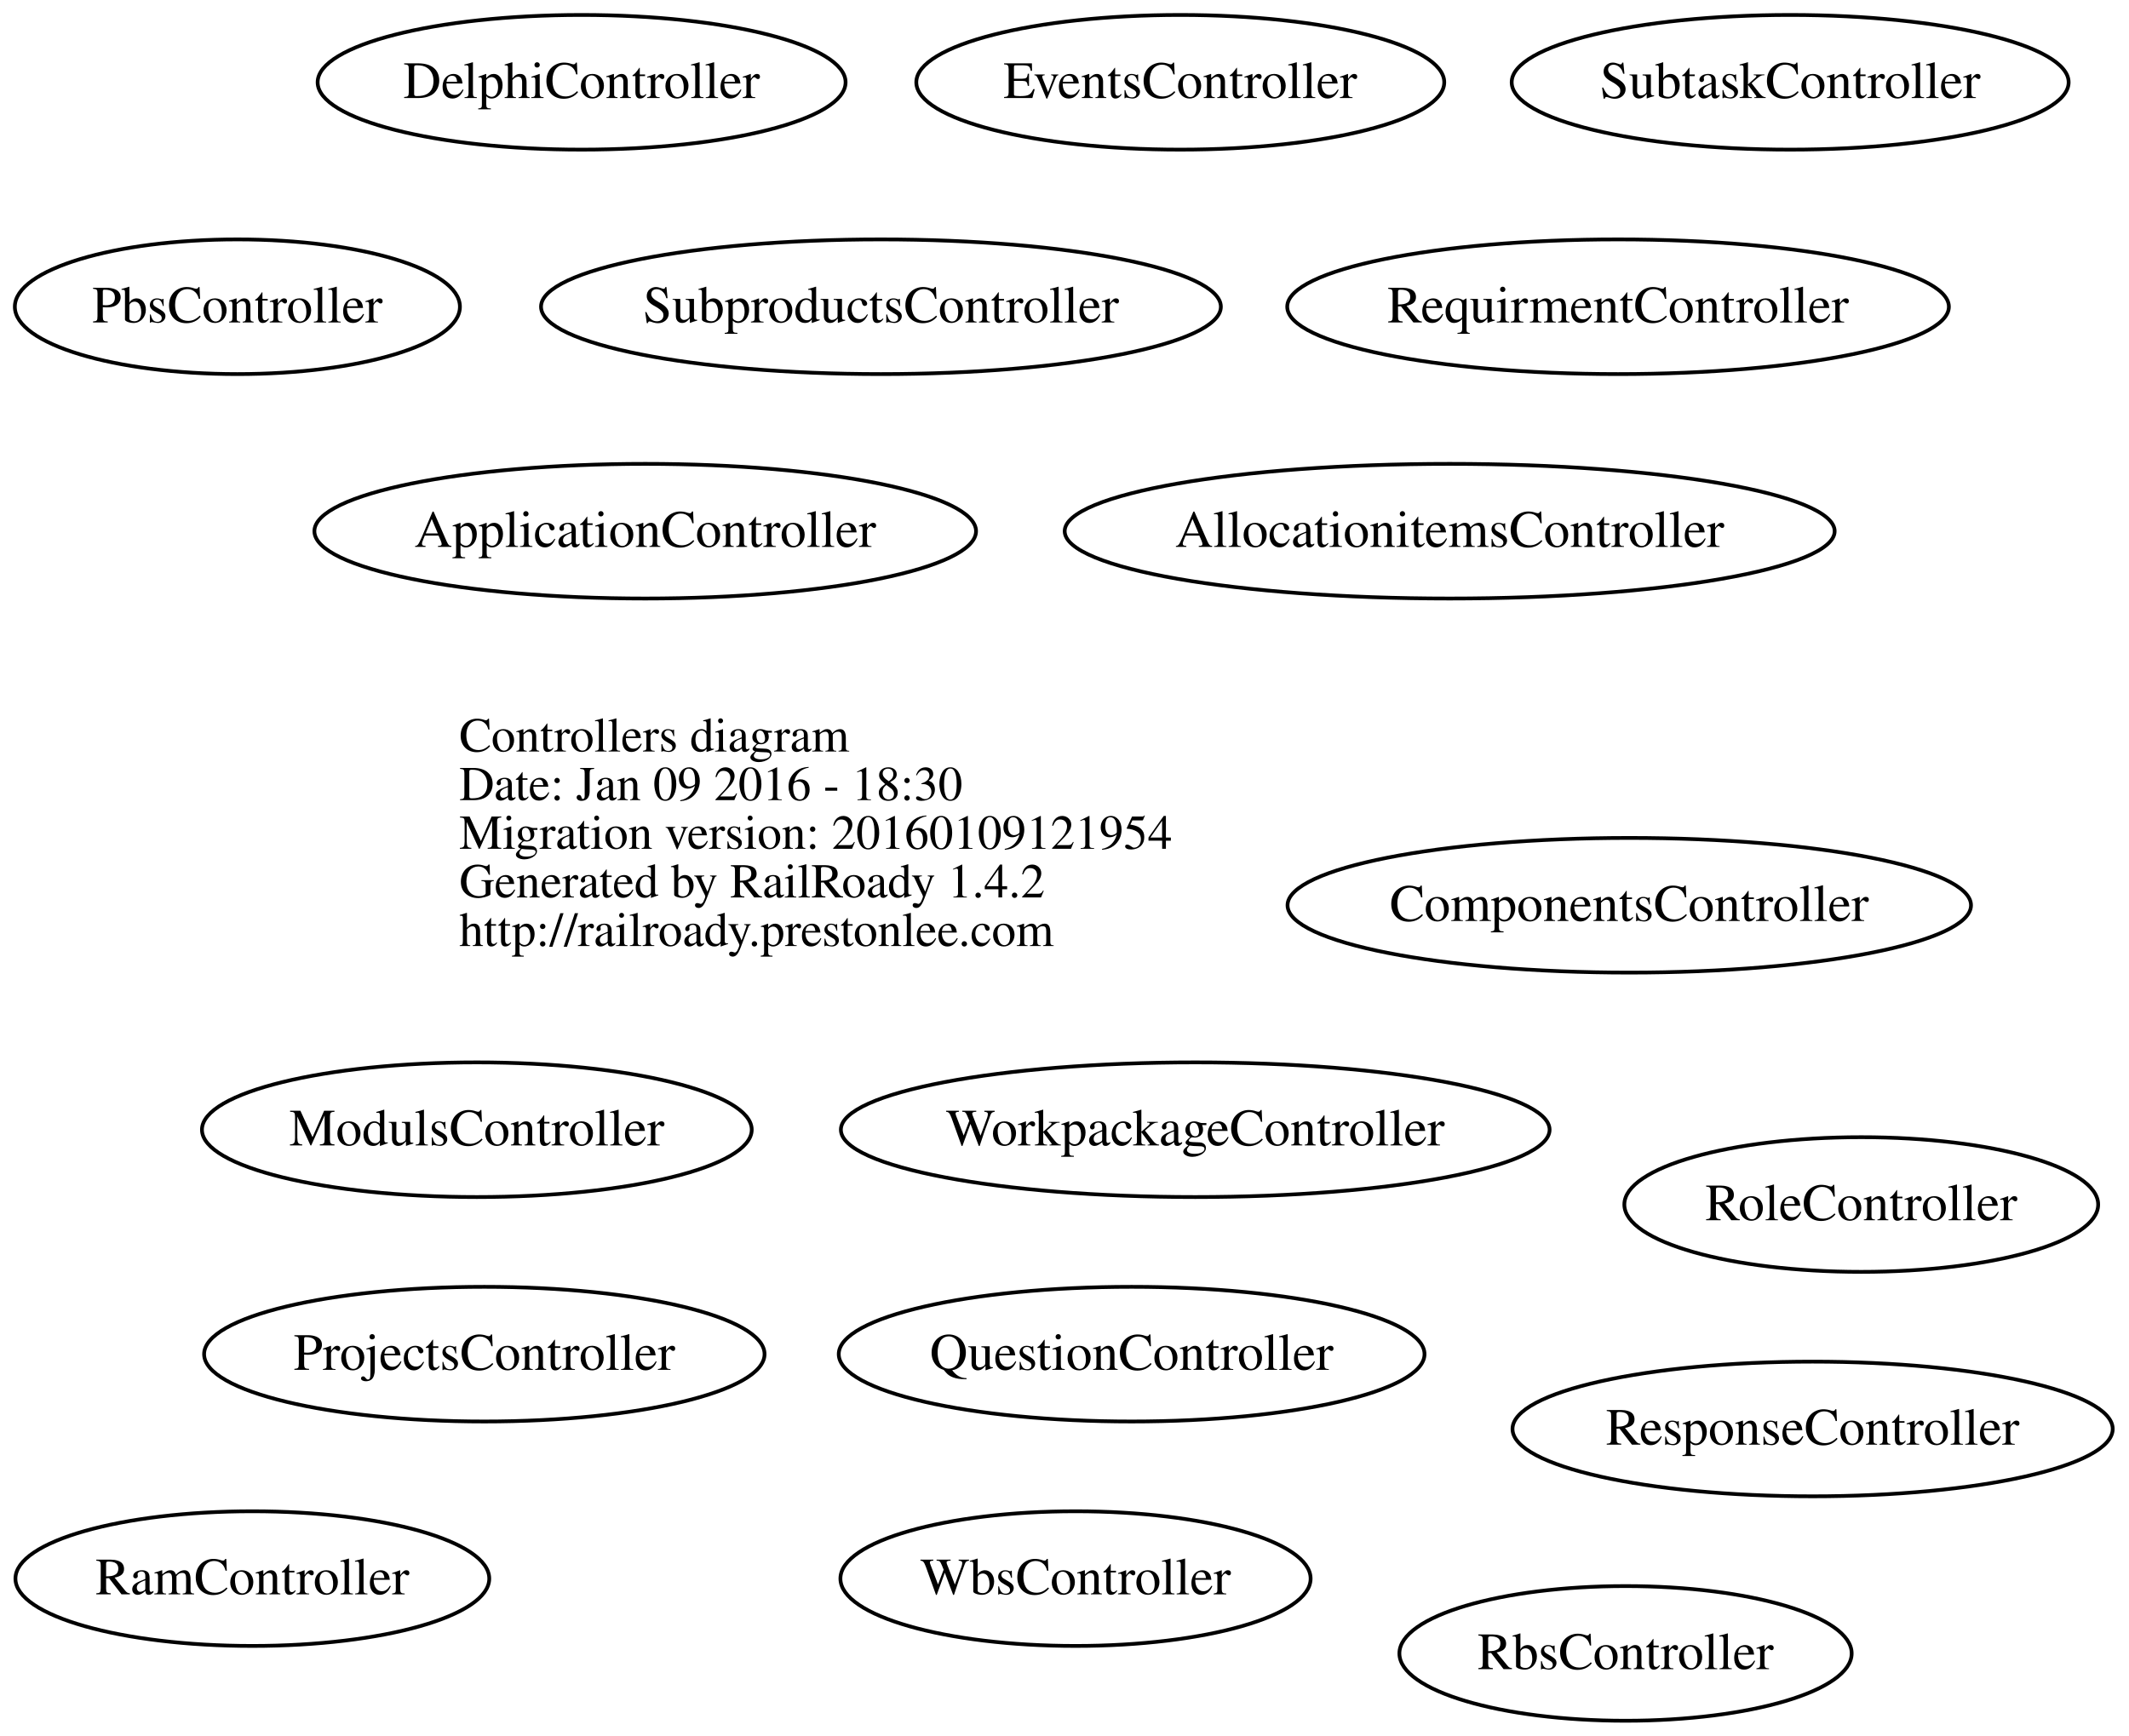
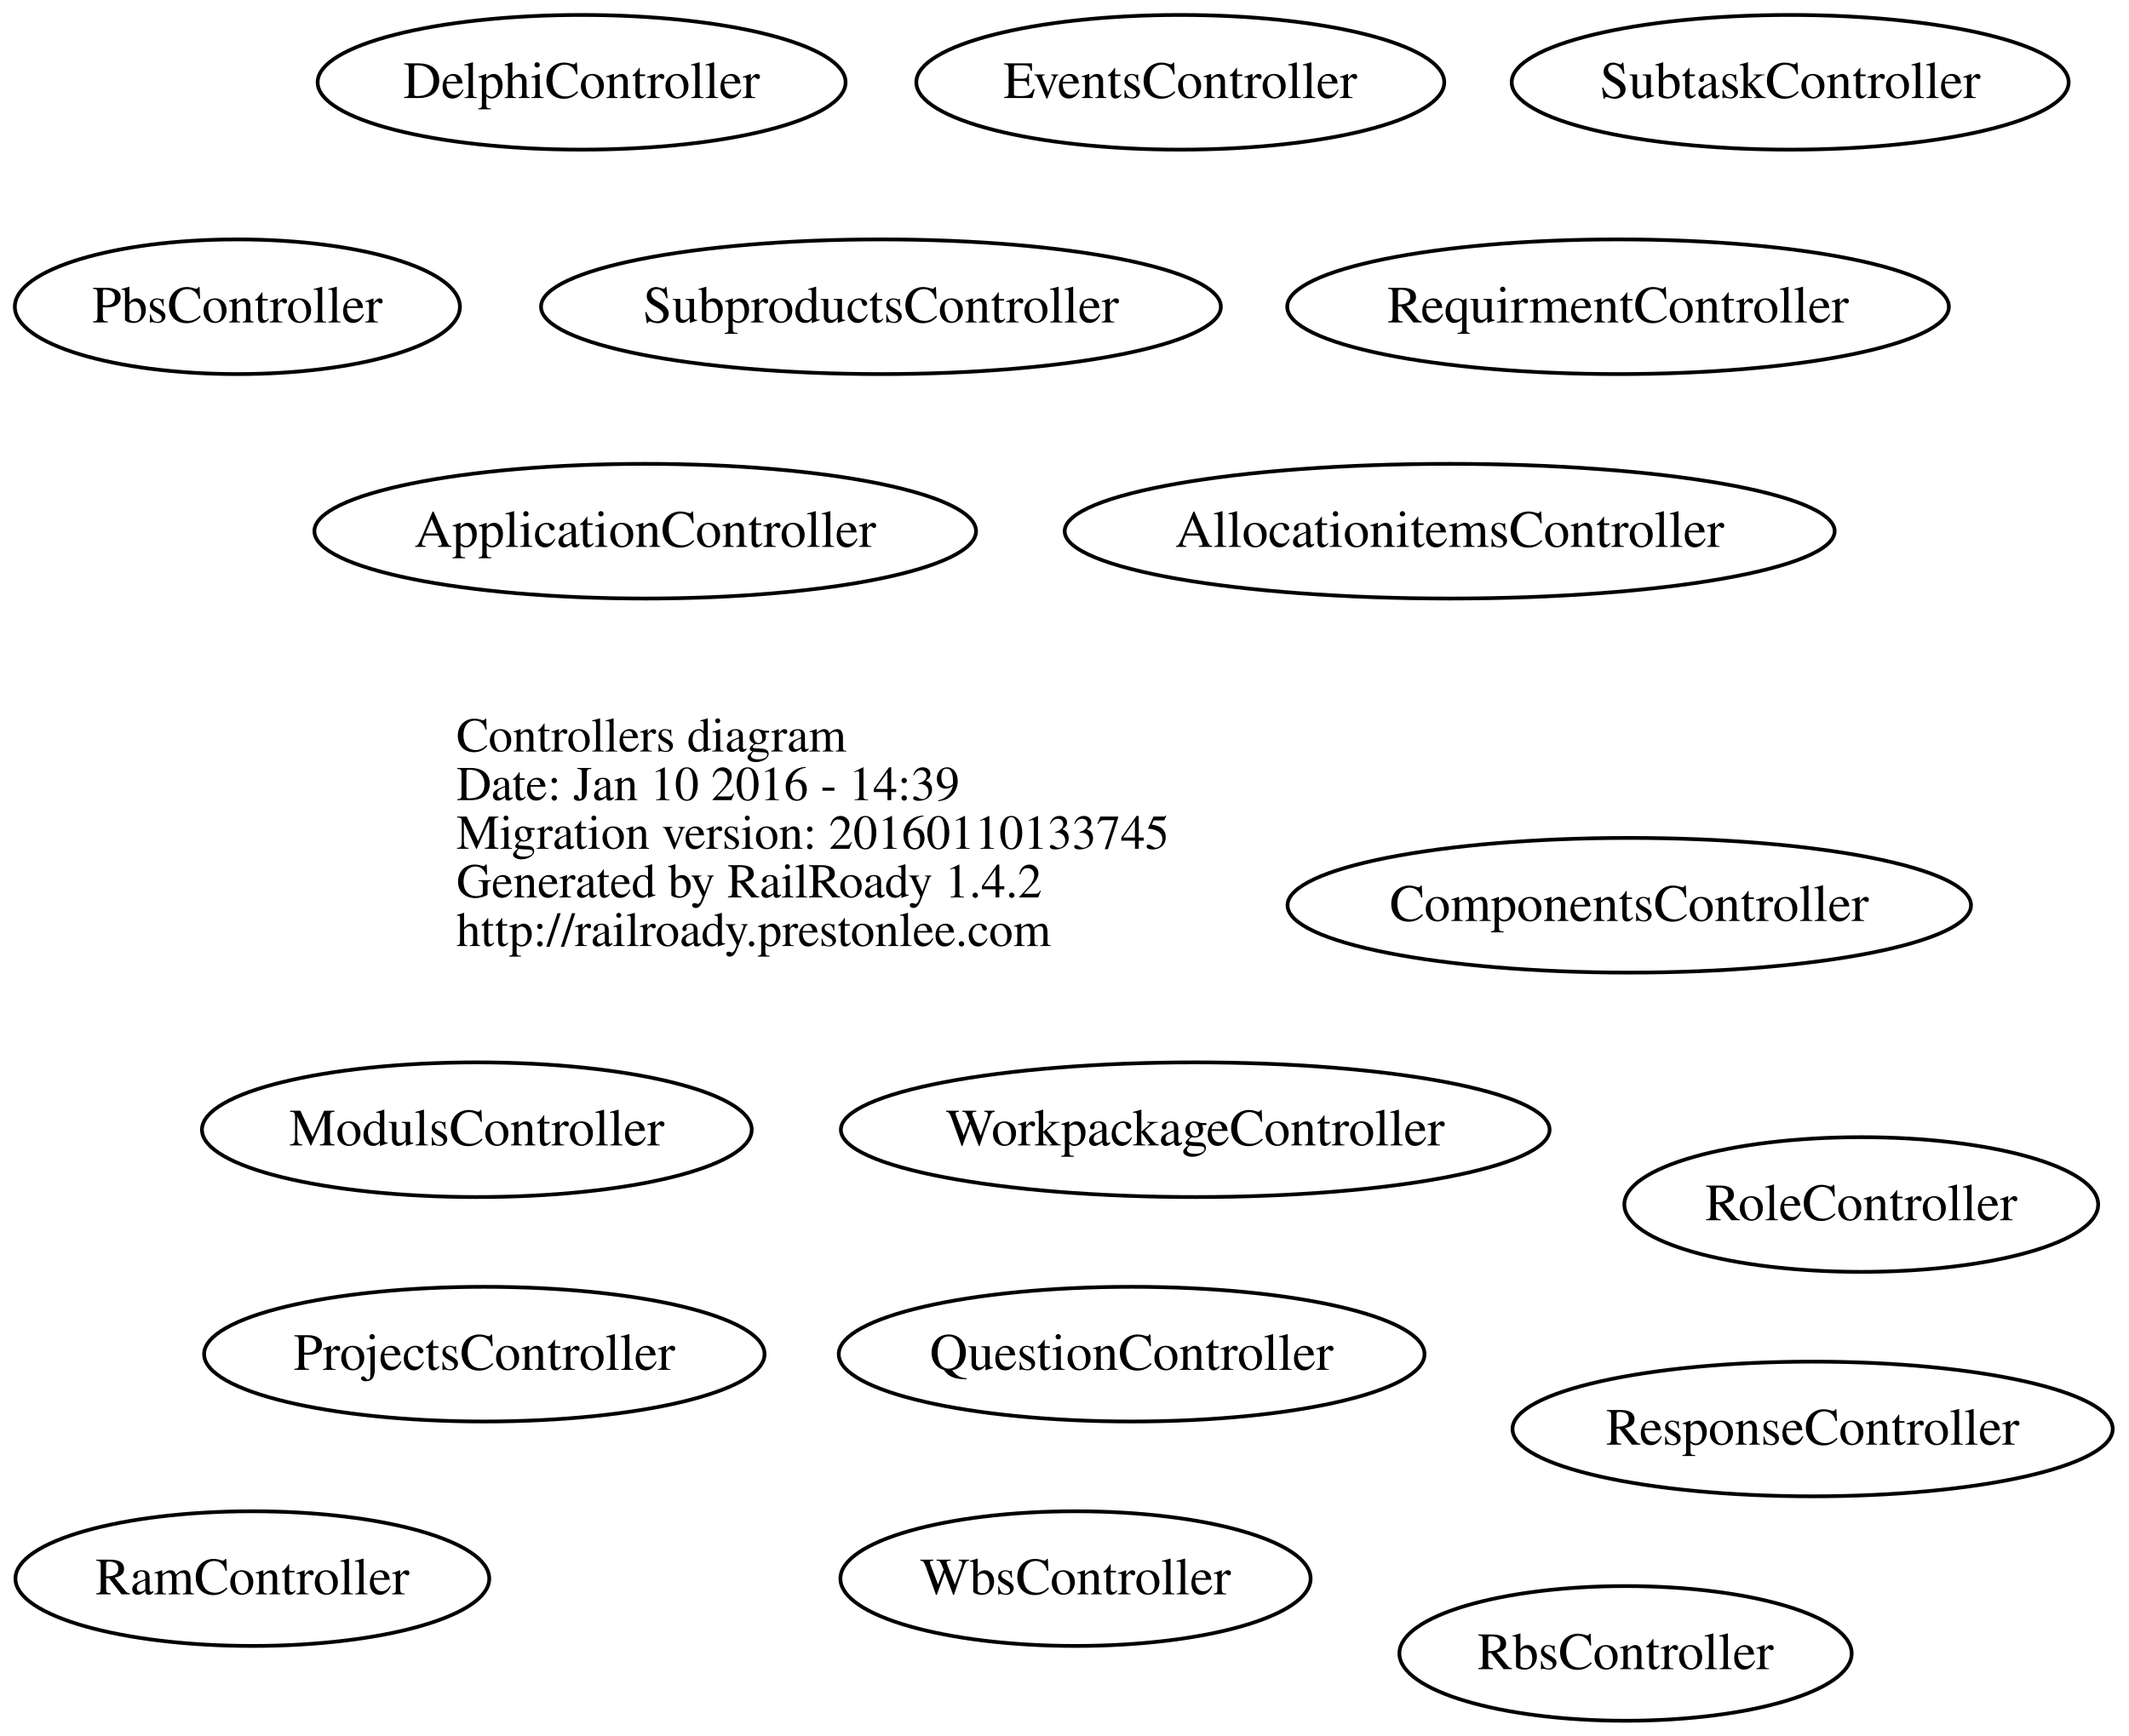
<svg xmlns="http://www.w3.org/2000/svg" width="569pt" height="464pt" viewBox="0.00 0.00 568.59 464.00">
  <g id="graph0" class="graph" transform="scale(1 1) rotate(0) translate(224.238 220)">
    <polygon fill="none" stroke="none" points="-224.238,244 -224.238,-220 344.354,-220 344.354,244 -224.238,244" />
    <g id="node1" class="node">
-       <text text-anchor="start" x="-101.688" y="-19.1" font-family="Times,serif" font-size="13.00">Controllers diagram</text>
-       <text text-anchor="start" x="-101.688" y="-6.1" font-family="Times,serif" font-size="13.00">Date: Jan 09 2016 - 18:30</text>
-       <text text-anchor="start" x="-101.688" y="6.9" font-family="Times,serif" font-size="13.00">Migration version: 20160109121954</text>
-       <text text-anchor="start" x="-101.688" y="19.9" font-family="Times,serif" font-size="13.00">Generated by RailRoady 1.4.2</text>
-       <text text-anchor="start" x="-101.688" y="32.9" font-family="Times,serif" font-size="13.00">http://railroady.prestonlee.com</text>
+       <text text-anchor="start" x="-102.45" y="-19.1" font-family="Times,serif" font-size="13.00">Controllers diagram</text>
+       <text text-anchor="start" x="-102.45" y="-6.1" font-family="Times,serif" font-size="13.00">Date: Jan 10 2016 - 14:39</text>
+       <text text-anchor="start" x="-102.45" y="6.9" font-family="Times,serif" font-size="13.00">Migration version: 20160110133745</text>
+       <text text-anchor="start" x="-102.45" y="19.9" font-family="Times,serif" font-size="13.00">Generated by RailRoady 1.4.2</text>
+       <text text-anchor="start" x="-102.45" y="32.9" font-family="Times,serif" font-size="13.00">http://railroady.prestonlee.com</text>
    </g>
    <g id="node2" class="node">
      <ellipse fill="none" stroke="black" cx="163" cy="-78" rx="102.892" ry="18" />
      <text text-anchor="middle" x="163" y="-73.8" font-family="Times,serif" font-size="14.00">AllocationitemsController</text>
    </g>
    <g id="node3" class="node">
      <ellipse fill="none" stroke="black" cx="-52" cy="-78" rx="88.417" ry="18" />
      <text text-anchor="middle" x="-52" y="-73.8" font-family="Times,serif" font-size="14.00">ApplicationController</text>
    </g>
    <g id="node4" class="node">
      <ellipse fill="none" stroke="black" cx="211" cy="22" rx="91.333" ry="18" />
      <text text-anchor="middle" x="211" y="26.2" font-family="Times,serif" font-size="14.00">ComponentsController</text>
    </g>
    <g id="node5" class="node">
      <ellipse fill="none" stroke="black" cx="-69" cy="-198" rx="70.551" ry="18" />
      <text text-anchor="middle" x="-69" y="-193.8" font-family="Times,serif" font-size="14.00">DelphiController</text>
    </g>
    <g id="node6" class="node">
      <ellipse fill="none" stroke="black" cx="91" cy="-198" rx="70.551" ry="18" />
      <text text-anchor="middle" x="91" y="-193.8" font-family="Times,serif" font-size="14.00">EventsController</text>
    </g>
    <g id="node7" class="node">
      <ellipse fill="none" stroke="black" cx="-97" cy="82" rx="73.467" ry="18" />
      <text text-anchor="middle" x="-97" y="86.2" font-family="Times,serif" font-size="14.00">ModulsController</text>
    </g>
    <g id="node8" class="node">
      <ellipse fill="none" stroke="black" cx="-161" cy="-138" rx="59.477" ry="18" />
      <text text-anchor="middle" x="-161" y="-133.8" font-family="Times,serif" font-size="14.00">PbsController</text>
    </g>
    <g id="node9" class="node">
      <ellipse fill="none" stroke="black" cx="-95" cy="142" rx="74.895" ry="18" />
      <text text-anchor="middle" x="-95" y="146.2" font-family="Times,serif" font-size="14.00">ProjectsController</text>
    </g>
    <g id="node10" class="node">
      <ellipse fill="none" stroke="black" cx="78" cy="142" rx="78.278" ry="18" />
      <text text-anchor="middle" x="78" y="146.2" font-family="Times,serif" font-size="14.00">QuestionController</text>
    </g>
    <g id="node11" class="node">
      <ellipse fill="none" stroke="black" cx="-157" cy="202" rx="63.318" ry="18" />
      <text text-anchor="middle" x="-157" y="206.2" font-family="Times,serif" font-size="14.00">RamController</text>
    </g>
    <g id="node12" class="node">
      <ellipse fill="none" stroke="black" cx="210" cy="222" rx="60.438" ry="18" />
      <text text-anchor="middle" x="210" y="226.2" font-family="Times,serif" font-size="14.00">RbsController</text>
    </g>
    <g id="node13" class="node">
      <ellipse fill="none" stroke="black" cx="208" cy="-138" rx="88.417" ry="18" />
      <text text-anchor="middle" x="208" y="-133.8" font-family="Times,serif" font-size="14.00">RequirmentController</text>
    </g>
    <g id="node14" class="node">
      <ellipse fill="none" stroke="black" cx="260" cy="162" rx="80.208" ry="18" />
      <text text-anchor="middle" x="260" y="166.2" font-family="Times,serif" font-size="14.00">ResponseController</text>
    </g>
    <g id="node15" class="node">
      <ellipse fill="none" stroke="black" cx="273" cy="102" rx="63.318" ry="18" />
      <text text-anchor="middle" x="273" y="106.2" font-family="Times,serif" font-size="14.00">RoleController</text>
    </g>
    <g id="node16" class="node">
      <ellipse fill="none" stroke="black" cx="11" cy="-138" rx="90.848" ry="18" />
      <text text-anchor="middle" x="11" y="-133.8" font-family="Times,serif" font-size="14.00">SubproductsController</text>
    </g>
    <g id="node17" class="node">
      <ellipse fill="none" stroke="black" cx="254" cy="-198" rx="74.427" ry="18" />
      <text text-anchor="middle" x="254" y="-193.8" font-family="Times,serif" font-size="14.00">SubtaskController</text>
    </g>
    <g id="node18" class="node">
      <ellipse fill="none" stroke="black" cx="63" cy="202" rx="62.834" ry="18" />
      <text text-anchor="middle" x="63" y="206.2" font-family="Times,serif" font-size="14.00">WbsController</text>
    </g>
    <g id="node19" class="node">
      <ellipse fill="none" stroke="black" cx="95" cy="82" rx="94.708" ry="18" />
      <text text-anchor="middle" x="95" y="86.2" font-family="Times,serif" font-size="14.00">WorkpackageController</text>
    </g>
  </g>
</svg>
